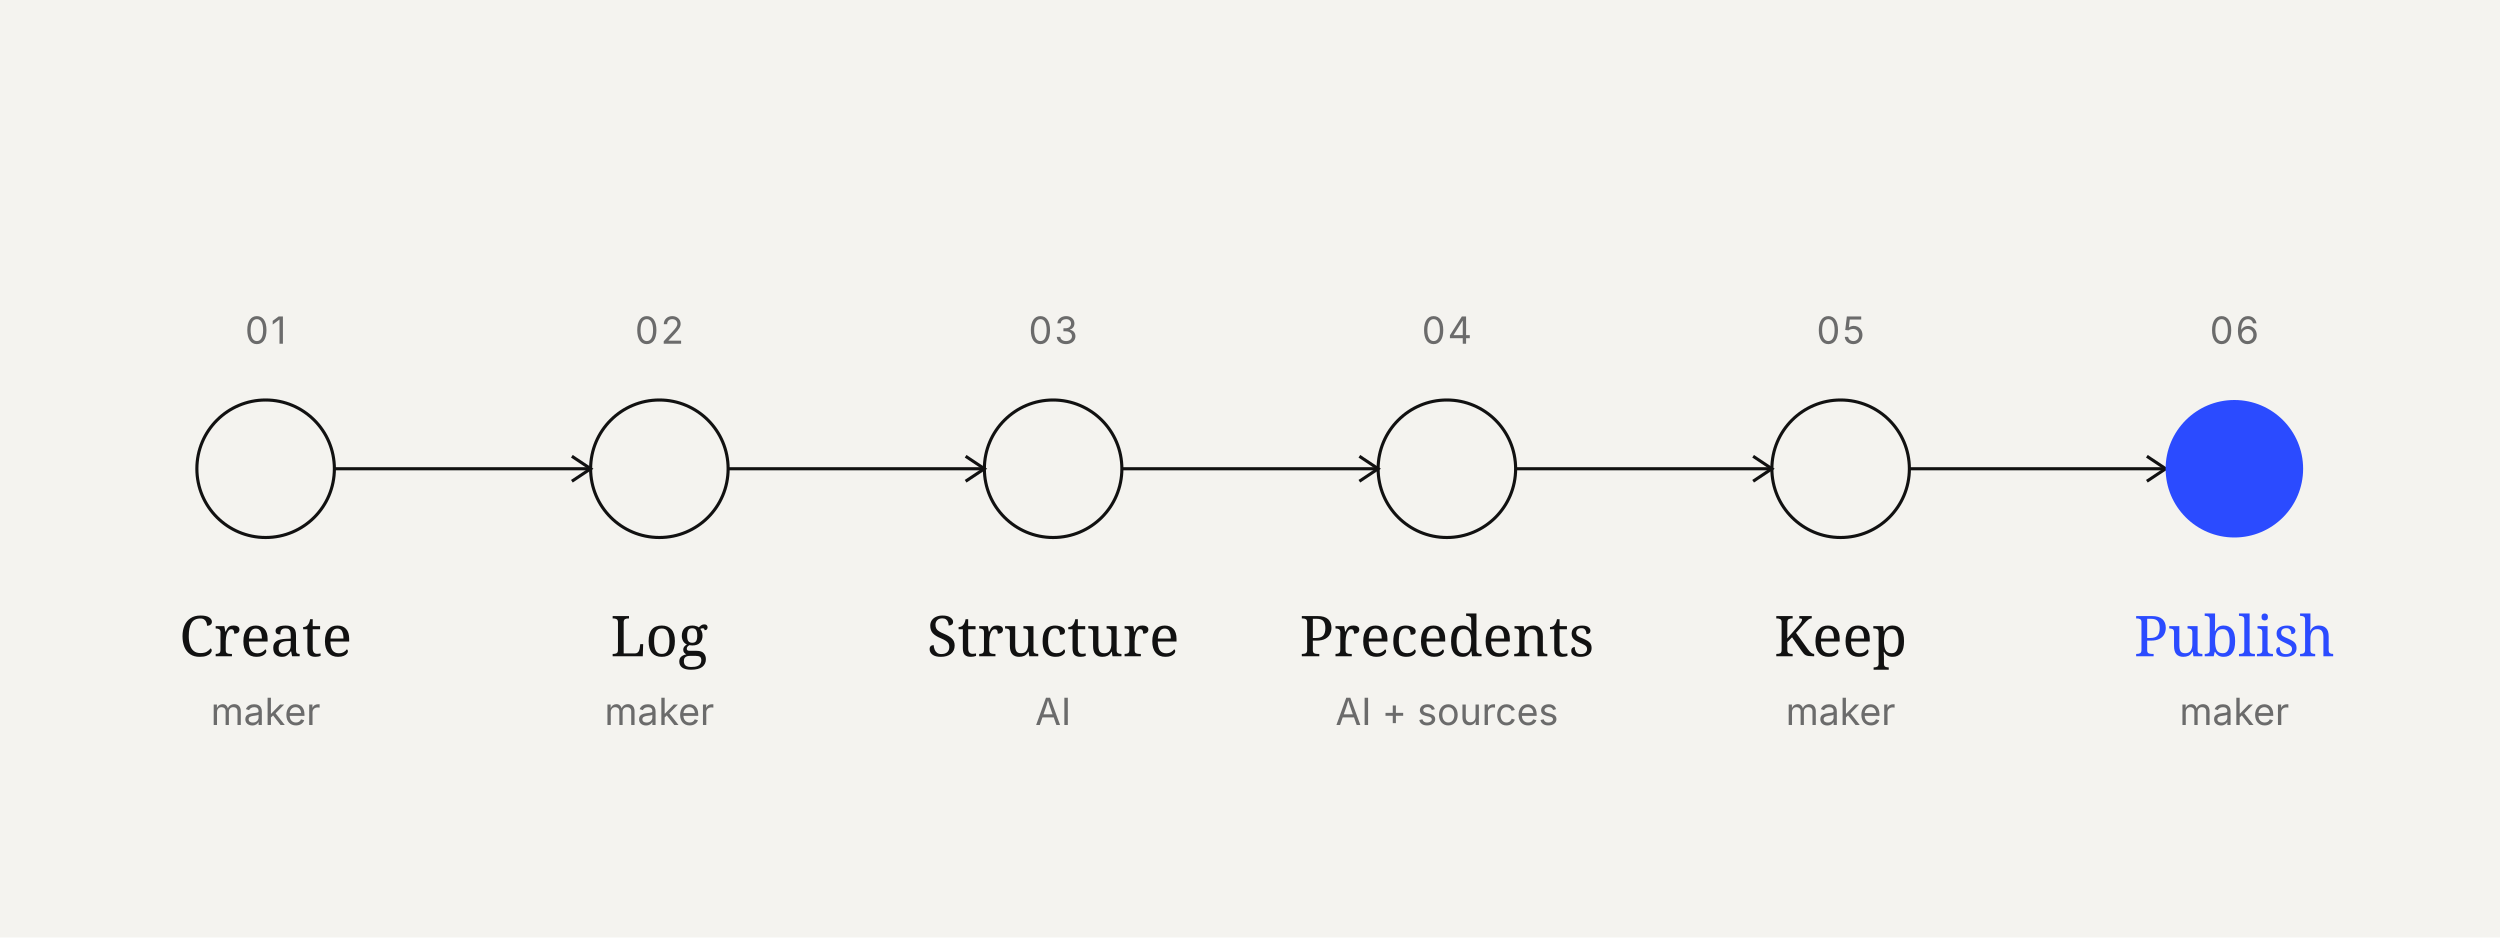
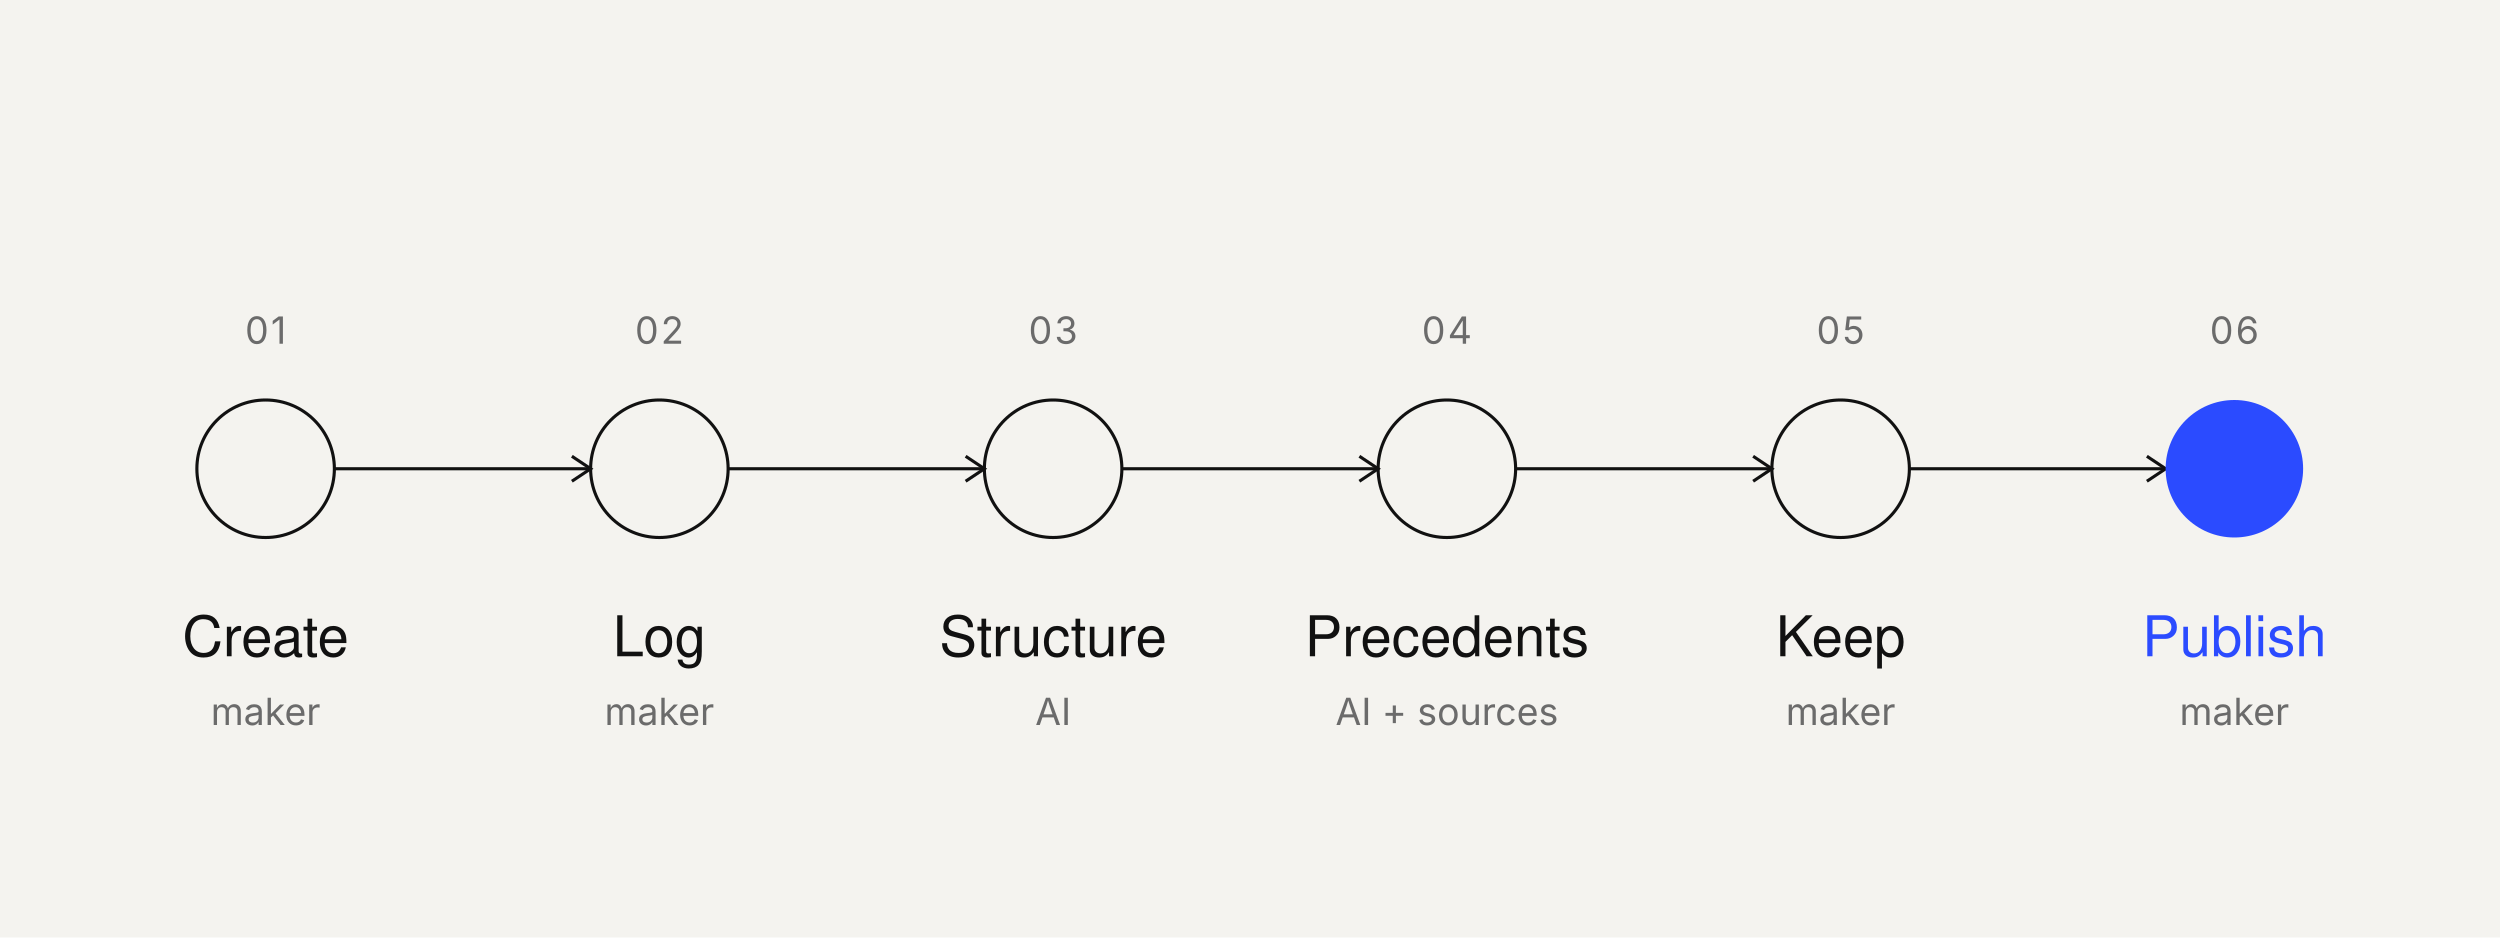
<svg xmlns="http://www.w3.org/2000/svg" viewBox="0 0 800 300">
  <rect width="800" height="300" fill="#f4f3ef" />
  <g font-family="Inter, Helvetica, sans-serif" font-size="12" fill="#6b6b6b" letter-spacing=".06em" text-anchor="middle">
    <text x="85" y="110">01</text>
    <text x="211" y="110">02</text>
    <text x="337" y="110">03</text>
    <text x="463" y="110">04</text>
    <text x="589" y="110">05</text>
    <text x="715" y="110">06</text>
  </g>
  <g fill="none" stroke="#111" stroke-width="1">
    <circle cx="85" cy="150" r="22" />
    <circle cx="211" cy="150" r="22" />
    <circle cx="337" cy="150" r="22" />
    <circle cx="463" cy="150" r="22" />
    <circle cx="589" cy="150" r="22" />
    <path d="M107 150 H189 M233 150 H315 M359 150 H441 M485 150 H567 M611 150 H693" />
    <path d="M183 146 l6 4 l-6 4 M309 146 l6 4 l-6 4 M435 146 l6 4 l-6 4 M561 146 l6 4 l-6 4 M687 146 l6 4 l-6 4" />
  </g>
  <circle cx="715" cy="150" r="22" fill="#2b4bff" />
-   <g font-family="Georgia, 'Newsreader', serif" font-size="18" fill="#111" text-anchor="middle">
+   <g font-family="Helvetica, Arial, sans-serif" font-size="18" fill="#111" text-anchor="middle">
    <text x="85" y="210">Create</text>
    <text x="211" y="210">Log</text>
    <text x="337" y="210">Structure</text>
    <text x="463" y="210">Precedents</text>
    <text x="589" y="210">Keep</text>
    <text x="715" y="210" fill="#2b4bff">Publish</text>
  </g>
  <g font-family="Inter, Helvetica, sans-serif" font-size="12" fill="#6b6b6b" text-anchor="middle">
    <text x="85" y="232">maker</text>
    <text x="211" y="232">maker</text>
    <text x="337" y="232">AI</text>
    <text x="463" y="232">AI + sources</text>
    <text x="589" y="232">maker</text>
    <text x="715" y="232">maker</text>
  </g>
</svg>
